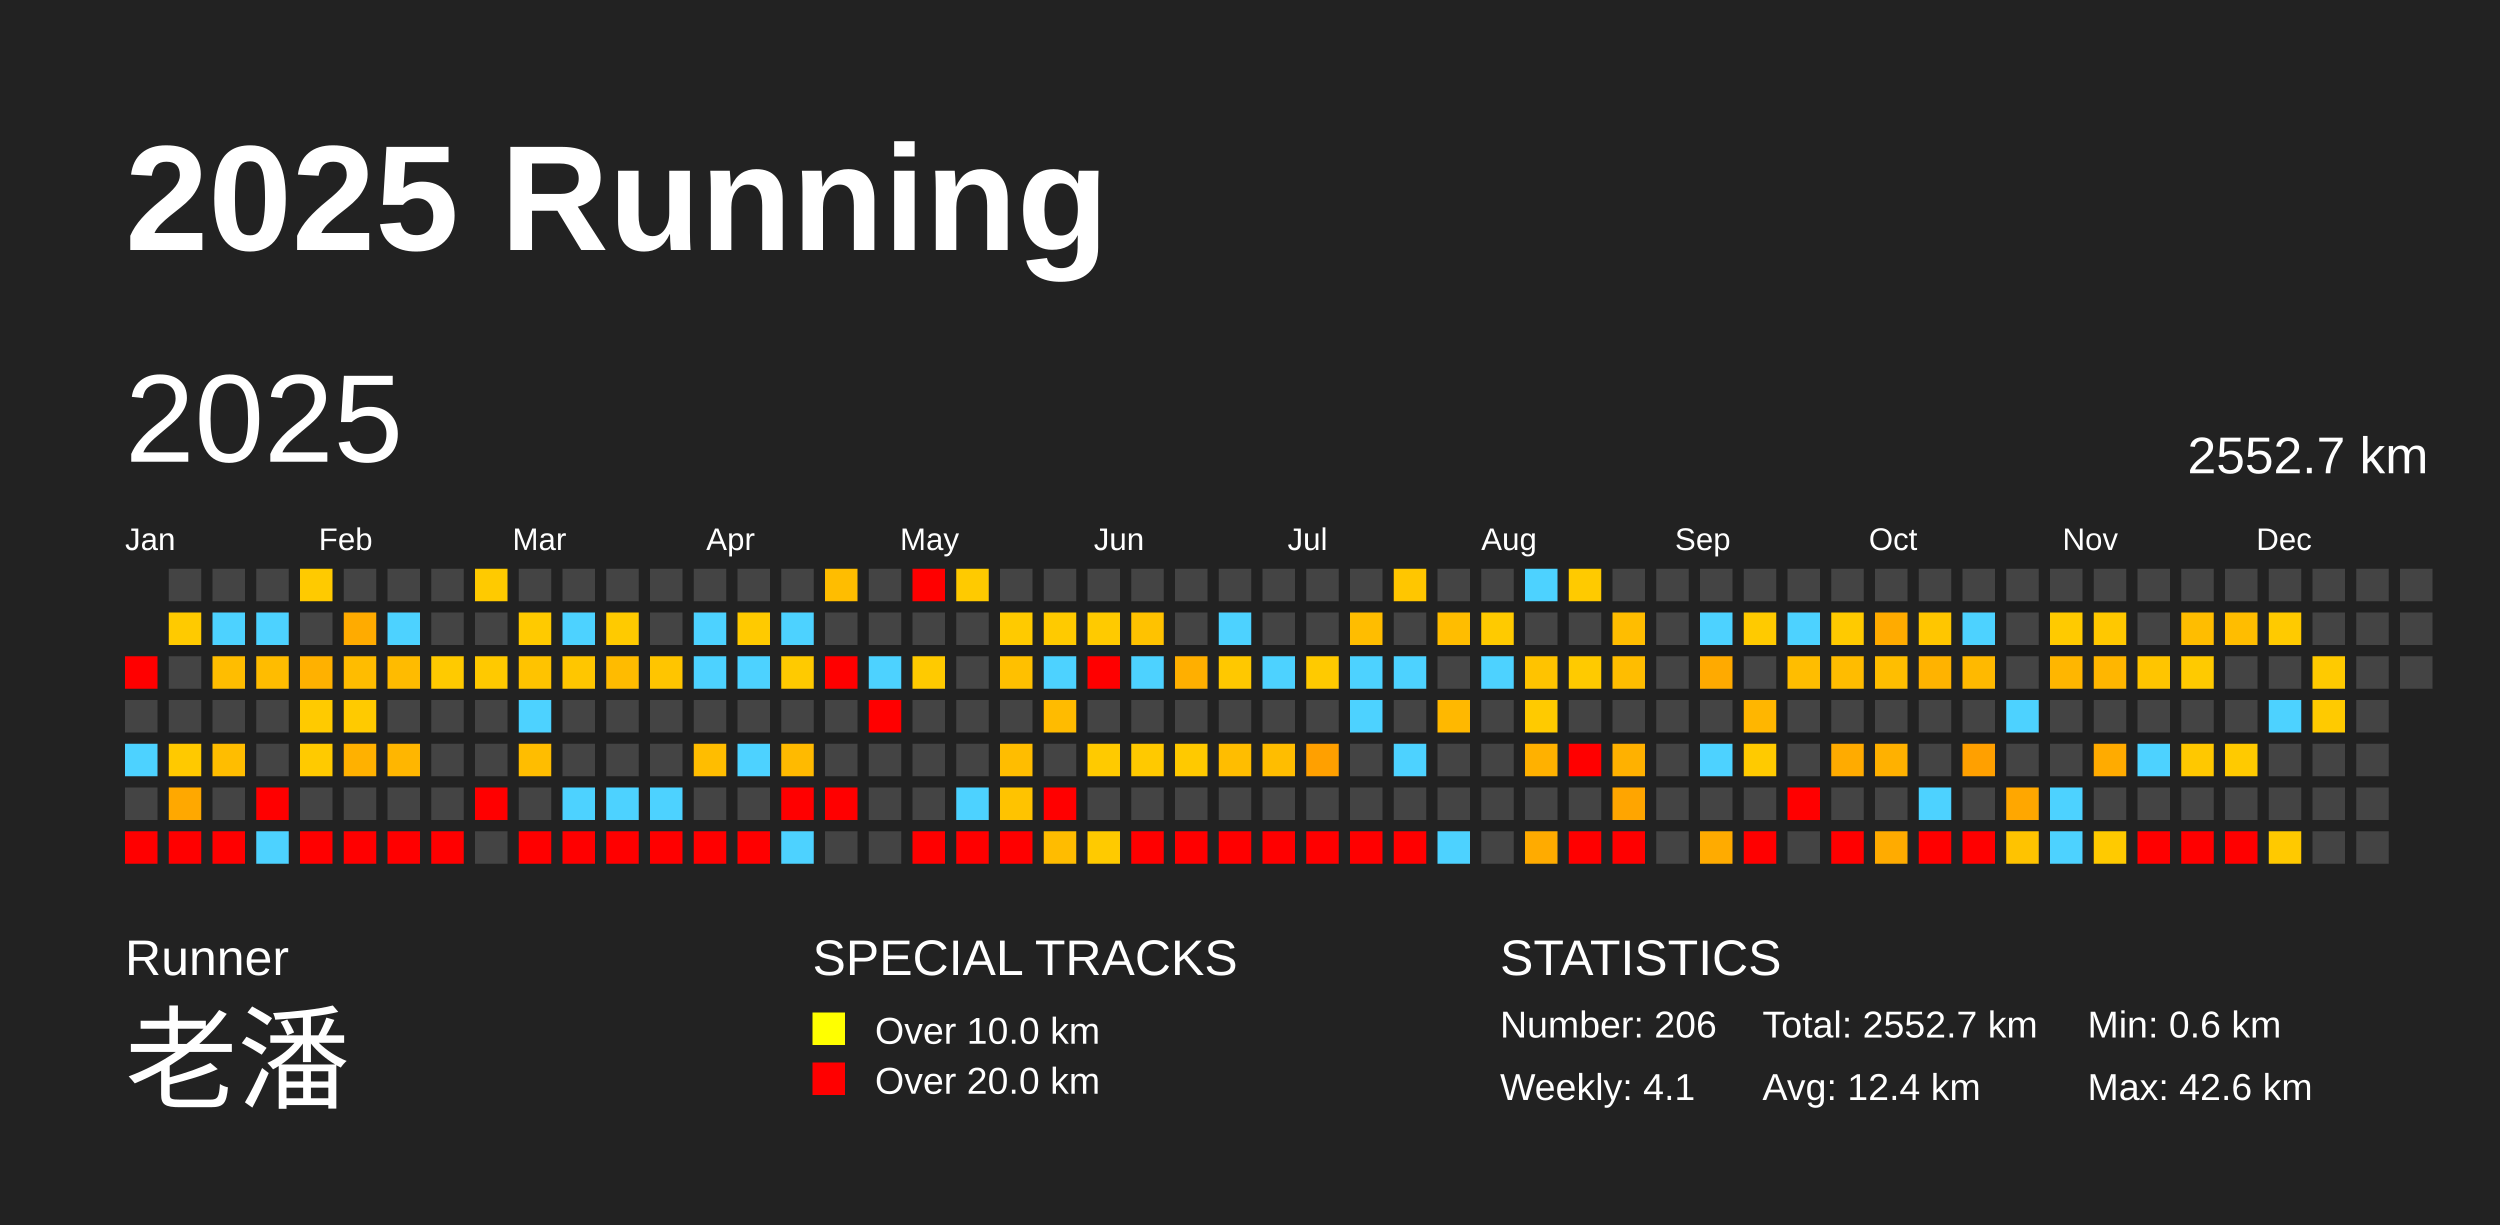
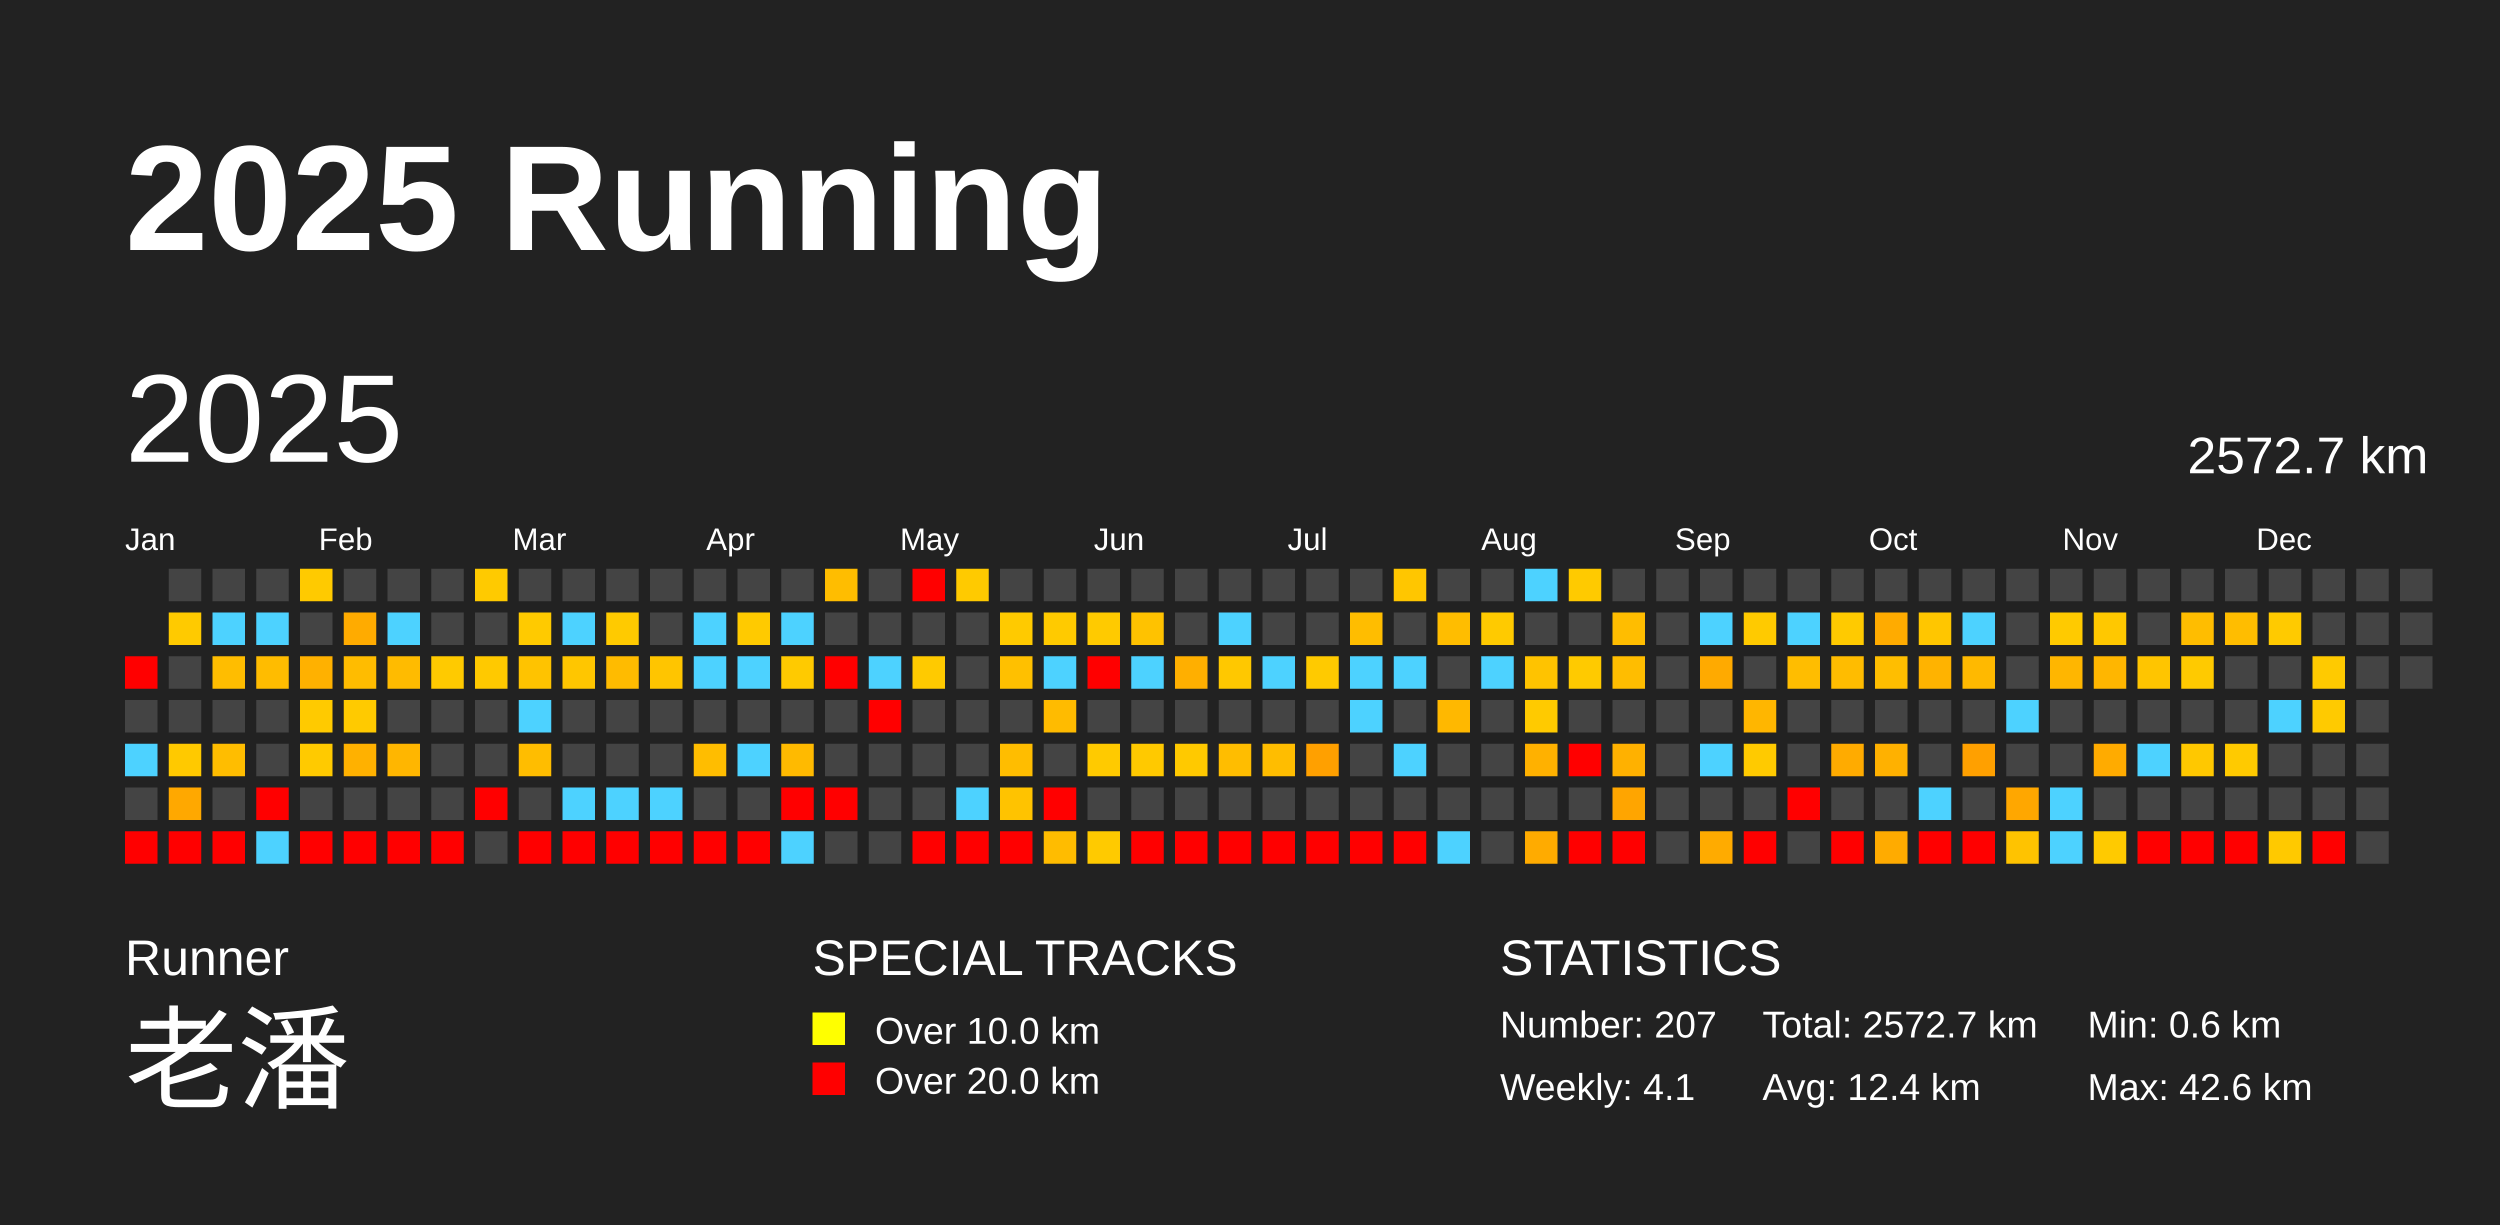
<svg xmlns="http://www.w3.org/2000/svg" baseProfile="full" height="98mm" version="1.1" viewBox="0,0,200,98" width="200mm">
  <defs />
  <rect fill="#222222" height="98" width="200" x="0" y="0" />
  <text fill="#FFFFFF" style="font-size:12px; font-family:Arial; font-weight:bold;" x="10" y="20">2025 Running</text>
  <text fill="#FFFFFF" style="font-size:4px; font-family:Arial" x="10" y="78">Runner</text>
  <text fill="#FFFFFF" style="font-size:9px; font-family:Arial" x="10" y="88">老潘</text>
  <text fill="#FFFFFF" style="font-size:4px; font-family:Arial" x="65" y="78">SPECIAL TRACKS</text>
  <rect fill="yellow" height="2.6" width="2.6" x="65" y="81" />
  <text fill="#FFFFFF" style="font-size:3px; font-family:Arial" x="70" y="83.5">Over 10.0 km</text>
  <rect fill="red" height="2.6" width="2.6" x="65" y="85" />
  <text fill="#FFFFFF" style="font-size:3px; font-family:Arial" x="70" y="87.5">Over 20.0 km</text>
  <text fill="#FFFFFF" style="font-size:4px; font-family:Arial" x="120" y="78">STATISTICS</text>
-   <text fill="#FFFFFF" style="font-size:3px; font-family:Arial" x="120" y="83">Number: 206</text>
+   <text fill="#FFFFFF" style="font-size:3px; font-family:Arial" x="120" y="83">Number: 207</text>
  <text fill="#FFFFFF" style="font-size:3px; font-family:Arial" x="120" y="88">Weekly: 4.1</text>
-   <text fill="#FFFFFF" style="font-size:3px; font-family:Arial" x="141" y="83">Total: 2552.7 km</text>
+   <text fill="#FFFFFF" style="font-size:3px; font-family:Arial" x="141" y="83">Total: 2572.7 km</text>
  <text fill="#FFFFFF" style="font-size:3px; font-family:Arial" x="141" y="88">Avg: 12.4 km</text>
  <text fill="#FFFFFF" style="font-size:3px; font-family:Arial" x="167" y="83">Min: 0.6 km</text>
  <text fill="#FFFFFF" style="font-size:3px; font-family:Arial" x="167" y="88">Max: 42.6 km</text>
  <text dominant-baseline="hanging" fill="#FFFFFF" style="font-size:10.0px; font-family:Arial;" x="10" y="30">2025</text>
-   <text dominant-baseline="hanging" fill="#FFFFFF" style="font-size:4.125px; font-family:Arial;" x="175" y="35">2552.7 km</text>
+   <text dominant-baseline="hanging" fill="#FFFFFF" style="font-size:4.125px; font-family:Arial;" x="175" y="35">2572.7 km</text>
  <text fill="#FFFFFF" style="font-size:2.5px; font-family:Arial" x="10.0" y="44">Jan</text>
  <text fill="#FFFFFF" style="font-size:2.5px; font-family:Arial" x="25.5" y="44">Feb</text>
  <text fill="#FFFFFF" style="font-size:2.5px; font-family:Arial" x="41.0" y="44">Mar</text>
  <text fill="#FFFFFF" style="font-size:2.5px; font-family:Arial" x="56.5" y="44">Apr</text>
  <text fill="#FFFFFF" style="font-size:2.5px; font-family:Arial" x="72.0" y="44">May</text>
  <text fill="#FFFFFF" style="font-size:2.5px; font-family:Arial" x="87.5" y="44">Jun</text>
  <text fill="#FFFFFF" style="font-size:2.5px; font-family:Arial" x="103.0" y="44">Jul</text>
  <text fill="#FFFFFF" style="font-size:2.5px; font-family:Arial" x="118.5" y="44">Aug</text>
  <text fill="#FFFFFF" style="font-size:2.5px; font-family:Arial" x="134.0" y="44">Sep</text>
  <text fill="#FFFFFF" style="font-size:2.5px; font-family:Arial" x="149.5" y="44">Oct</text>
  <text fill="#FFFFFF" style="font-size:2.5px; font-family:Arial" x="165.0" y="44">Nov</text>
  <text fill="#FFFFFF" style="font-size:2.5px; font-family:Arial" x="180.5" y="44">Dec</text>
  <rect fill="red" height="2.6" width="2.6" x="10.0" y="52.5" />
  <rect fill="#444444" height="2.6" width="2.6" x="10.0" y="56.0" />
  <rect fill="#4dd2ff" height="2.6" width="2.6" x="10.0" y="59.5" />
  <rect fill="#444444" height="2.6" width="2.6" x="10.0" y="63.0" />
  <rect fill="red" height="2.6" width="2.6" x="10.0" y="66.5" />
  <rect fill="#444444" height="2.6" width="2.6" x="13.5" y="45.5" />
  <rect fill="#ffca00" height="2.6" width="2.6" x="13.5" y="49.0" />
  <rect fill="#444444" height="2.6" width="2.6" x="13.5" y="52.5" />
  <rect fill="#444444" height="2.6" width="2.6" x="13.5" y="56.0" />
  <rect fill="#ffc900" height="2.6" width="2.6" x="13.5" y="59.5" />
  <rect fill="#ffa800" height="2.6" width="2.6" x="13.5" y="63.0" />
  <rect fill="red" height="2.6" width="2.6" x="13.5" y="66.5" />
  <rect fill="#444444" height="2.6" width="2.6" x="17.0" y="45.5" />
  <rect fill="#4dd2ff" height="2.6" width="2.6" x="17.0" y="49.0" />
  <rect fill="#ffbd00" height="2.6" width="2.6" x="17.0" y="52.5" />
  <rect fill="#444444" height="2.6" width="2.6" x="17.0" y="56.0" />
  <rect fill="#ffbd00" height="2.6" width="2.6" x="17.0" y="59.5" />
  <rect fill="#444444" height="2.6" width="2.6" x="17.0" y="63.0" />
  <rect fill="red" height="2.6" width="2.6" x="17.0" y="66.5" />
  <rect fill="#444444" height="2.6" width="2.6" x="20.5" y="45.5" />
  <rect fill="#4dd2ff" height="2.6" width="2.6" x="20.5" y="49.0" />
  <rect fill="#ffbc00" height="2.6" width="2.6" x="20.5" y="52.5" />
  <rect fill="#444444" height="2.6" width="2.6" x="20.5" y="56.0" />
  <rect fill="#444444" height="2.6" width="2.6" x="20.5" y="59.5" />
  <rect fill="red" height="2.6" width="2.6" x="20.5" y="63.0" />
  <rect fill="#4dd2ff" height="2.6" width="2.6" x="20.5" y="66.5" />
  <rect fill="#ffca00" height="2.6" width="2.6" x="24.0" y="45.5" />
  <rect fill="#444444" height="2.6" width="2.6" x="24.0" y="49.0" />
  <rect fill="#ffb100" height="2.6" width="2.6" x="24.0" y="52.5" />
  <rect fill="#ffca00" height="2.6" width="2.6" x="24.0" y="56.0" />
  <rect fill="#ffca00" height="2.6" width="2.6" x="24.0" y="59.5" />
  <rect fill="#444444" height="2.6" width="2.6" x="24.0" y="63.0" />
  <rect fill="red" height="2.6" width="2.6" x="24.0" y="66.5" />
  <rect fill="#444444" height="2.6" width="2.6" x="27.5" y="45.5" />
  <rect fill="#ffab00" height="2.6" width="2.6" x="27.5" y="49.0" />
  <rect fill="#ffbc00" height="2.6" width="2.6" x="27.5" y="52.5" />
  <rect fill="#ffca00" height="2.6" width="2.6" x="27.5" y="56.0" />
  <rect fill="#ffb100" height="2.6" width="2.6" x="27.5" y="59.5" />
  <rect fill="#444444" height="2.6" width="2.6" x="27.5" y="63.0" />
  <rect fill="red" height="2.6" width="2.6" x="27.5" y="66.5" />
  <rect fill="#444444" height="2.6" width="2.6" x="31.0" y="45.5" />
  <rect fill="#4dd2ff" height="2.6" width="2.6" x="31.0" y="49.0" />
  <rect fill="#ffbb00" height="2.6" width="2.6" x="31.0" y="52.5" />
  <rect fill="#444444" height="2.6" width="2.6" x="31.0" y="56.0" />
  <rect fill="#ffb600" height="2.6" width="2.6" x="31.0" y="59.5" />
  <rect fill="#444444" height="2.6" width="2.6" x="31.0" y="63.0" />
  <rect fill="red" height="2.6" width="2.6" x="31.0" y="66.5" />
  <rect fill="#444444" height="2.6" width="2.6" x="34.5" y="45.5" />
  <rect fill="#444444" height="2.6" width="2.6" x="34.5" y="49.0" />
  <rect fill="#ffca00" height="2.6" width="2.6" x="34.5" y="52.5" />
  <rect fill="#444444" height="2.6" width="2.6" x="34.5" y="56.0" />
  <rect fill="#444444" height="2.6" width="2.6" x="34.5" y="59.5" />
  <rect fill="#444444" height="2.6" width="2.6" x="34.5" y="63.0" />
  <rect fill="red" height="2.6" width="2.6" x="34.5" y="66.5" />
  <rect fill="#ffca00" height="2.6" width="2.6" x="38.0" y="45.5" />
  <rect fill="#444444" height="2.6" width="2.6" x="38.0" y="49.0" />
  <rect fill="#ffc900" height="2.6" width="2.6" x="38.0" y="52.5" />
  <rect fill="#444444" height="2.6" width="2.6" x="38.0" y="56.0" />
  <rect fill="#444444" height="2.6" width="2.6" x="38.0" y="59.5" />
  <rect fill="red" height="2.6" width="2.6" x="38.0" y="63.0" />
  <rect fill="#444444" height="2.6" width="2.6" x="38.0" y="66.5" />
  <rect fill="#444444" height="2.6" width="2.6" x="41.5" y="45.5" />
  <rect fill="#ffca00" height="2.6" width="2.6" x="41.5" y="49.0" />
  <rect fill="#ffc300" height="2.6" width="2.6" x="41.5" y="52.5" />
  <rect fill="#4dd2ff" height="2.6" width="2.6" x="41.5" y="56.0" />
  <rect fill="#ffbd00" height="2.6" width="2.6" x="41.5" y="59.5" />
  <rect fill="#444444" height="2.6" width="2.6" x="41.5" y="63.0" />
  <rect fill="red" height="2.6" width="2.6" x="41.5" y="66.5" />
  <rect fill="#444444" height="2.6" width="2.6" x="45.0" y="45.5" />
  <rect fill="#4dd2ff" height="2.6" width="2.6" x="45.0" y="49.0" />
  <rect fill="#ffc600" height="2.6" width="2.6" x="45.0" y="52.5" />
  <rect fill="#444444" height="2.6" width="2.6" x="45.0" y="56.0" />
  <rect fill="#444444" height="2.6" width="2.6" x="45.0" y="59.5" />
  <rect fill="#4dd2ff" height="2.6" width="2.6" x="45.0" y="63.0" />
  <rect fill="red" height="2.6" width="2.6" x="45.0" y="66.5" />
  <rect fill="#444444" height="2.6" width="2.6" x="48.5" y="45.5" />
  <rect fill="#ffca00" height="2.6" width="2.6" x="48.5" y="49.0" />
  <rect fill="#ffbb00" height="2.6" width="2.6" x="48.5" y="52.5" />
  <rect fill="#444444" height="2.6" width="2.6" x="48.5" y="56.0" />
  <rect fill="#444444" height="2.6" width="2.6" x="48.5" y="59.5" />
  <rect fill="#4dd2ff" height="2.6" width="2.6" x="48.5" y="63.0" />
  <rect fill="red" height="2.6" width="2.6" x="48.5" y="66.5" />
  <rect fill="#444444" height="2.6" width="2.6" x="52.0" y="45.5" />
  <rect fill="#444444" height="2.6" width="2.6" x="52.0" y="49.0" />
  <rect fill="#ffc500" height="2.6" width="2.6" x="52.0" y="52.5" />
  <rect fill="#444444" height="2.6" width="2.6" x="52.0" y="56.0" />
  <rect fill="#444444" height="2.6" width="2.6" x="52.0" y="59.5" />
  <rect fill="#4dd2ff" height="2.6" width="2.6" x="52.0" y="63.0" />
  <rect fill="red" height="2.6" width="2.6" x="52.0" y="66.5" />
  <rect fill="#444444" height="2.6" width="2.6" x="55.5" y="45.5" />
  <rect fill="#4dd2ff" height="2.6" width="2.6" x="55.5" y="49.0" />
  <rect fill="#4dd2ff" height="2.6" width="2.6" x="55.5" y="52.5" />
  <rect fill="#444444" height="2.6" width="2.6" x="55.5" y="56.0" />
  <rect fill="#ffbd00" height="2.6" width="2.6" x="55.5" y="59.5" />
  <rect fill="#444444" height="2.6" width="2.6" x="55.5" y="63.0" />
  <rect fill="red" height="2.6" width="2.6" x="55.5" y="66.5" />
  <rect fill="#444444" height="2.6" width="2.6" x="59.0" y="45.5" />
  <rect fill="#ffca00" height="2.6" width="2.6" x="59.0" y="49.0" />
  <rect fill="#4dd2ff" height="2.6" width="2.6" x="59.0" y="52.5" />
  <rect fill="#444444" height="2.6" width="2.6" x="59.0" y="56.0" />
  <rect fill="#4dd2ff" height="2.6" width="2.6" x="59.0" y="59.5" />
  <rect fill="#444444" height="2.6" width="2.6" x="59.0" y="63.0" />
  <rect fill="red" height="2.6" width="2.6" x="59.0" y="66.5" />
  <rect fill="#444444" height="2.6" width="2.6" x="62.5" y="45.5" />
  <rect fill="#4dd2ff" height="2.6" width="2.6" x="62.5" y="49.0" />
  <rect fill="#ffca00" height="2.6" width="2.6" x="62.5" y="52.5" />
  <rect fill="#444444" height="2.6" width="2.6" x="62.5" y="56.0" />
  <rect fill="#ffba00" height="2.6" width="2.6" x="62.5" y="59.5" />
  <rect fill="red" height="2.6" width="2.6" x="62.5" y="63.0" />
  <rect fill="#4dd2ff" height="2.6" width="2.6" x="62.5" y="66.5" />
  <rect fill="#ffbd00" height="2.6" width="2.6" x="66.0" y="45.5" />
  <rect fill="#444444" height="2.6" width="2.6" x="66.0" y="49.0" />
  <rect fill="red" height="2.6" width="2.6" x="66.0" y="52.5" />
  <rect fill="#444444" height="2.6" width="2.6" x="66.0" y="56.0" />
  <rect fill="#444444" height="2.6" width="2.6" x="66.0" y="59.5" />
  <rect fill="red" height="2.6" width="2.6" x="66.0" y="63.0" />
  <rect fill="#444444" height="2.6" width="2.6" x="66.0" y="66.5" />
  <rect fill="#444444" height="2.6" width="2.6" x="69.5" y="45.5" />
  <rect fill="#444444" height="2.6" width="2.6" x="69.5" y="49.0" />
  <rect fill="#4dd2ff" height="2.6" width="2.6" x="69.5" y="52.5" />
  <rect fill="red" height="2.6" width="2.6" x="69.5" y="56.0" />
  <rect fill="#444444" height="2.6" width="2.6" x="69.5" y="59.5" />
  <rect fill="#444444" height="2.6" width="2.6" x="69.5" y="63.0" />
  <rect fill="#444444" height="2.6" width="2.6" x="69.5" y="66.5" />
  <rect fill="red" height="2.6" width="2.6" x="73.0" y="45.5" />
  <rect fill="#444444" height="2.6" width="2.6" x="73.0" y="49.0" />
  <rect fill="#ffca00" height="2.6" width="2.6" x="73.0" y="52.5" />
  <rect fill="#444444" height="2.6" width="2.6" x="73.0" y="56.0" />
  <rect fill="#444444" height="2.6" width="2.6" x="73.0" y="59.5" />
  <rect fill="#444444" height="2.6" width="2.6" x="73.0" y="63.0" />
  <rect fill="red" height="2.6" width="2.6" x="73.0" y="66.5" />
  <rect fill="#ffca00" height="2.6" width="2.6" x="76.5" y="45.5" />
  <rect fill="#444444" height="2.6" width="2.6" x="76.5" y="49.0" />
  <rect fill="#444444" height="2.6" width="2.6" x="76.5" y="52.5" />
  <rect fill="#444444" height="2.6" width="2.6" x="76.5" y="56.0" />
  <rect fill="#444444" height="2.6" width="2.6" x="76.5" y="59.5" />
  <rect fill="#4dd2ff" height="2.6" width="2.6" x="76.5" y="63.0" />
  <rect fill="red" height="2.6" width="2.6" x="76.5" y="66.5" />
  <rect fill="#444444" height="2.6" width="2.6" x="80.0" y="45.5" />
  <rect fill="#ffca00" height="2.6" width="2.6" x="80.0" y="49.0" />
  <rect fill="#ffc000" height="2.6" width="2.6" x="80.0" y="52.5" />
  <rect fill="#444444" height="2.6" width="2.6" x="80.0" y="56.0" />
  <rect fill="#ffbd00" height="2.6" width="2.6" x="80.0" y="59.5" />
  <rect fill="#ffc300" height="2.6" width="2.6" x="80.0" y="63.0" />
  <rect fill="red" height="2.6" width="2.6" x="80.0" y="66.5" />
  <rect fill="#444444" height="2.6" width="2.6" x="83.5" y="45.5" />
  <rect fill="#ffca00" height="2.6" width="2.6" x="83.5" y="49.0" />
  <rect fill="#4dd2ff" height="2.6" width="2.6" x="83.5" y="52.5" />
  <rect fill="#ffbb00" height="2.6" width="2.6" x="83.5" y="56.0" />
  <rect fill="#444444" height="2.6" width="2.6" x="83.5" y="59.5" />
  <rect fill="red" height="2.6" width="2.6" x="83.5" y="63.0" />
  <rect fill="#ffbc00" height="2.6" width="2.6" x="83.5" y="66.5" />
  <rect fill="#444444" height="2.6" width="2.6" x="87.0" y="45.5" />
  <rect fill="#ffca00" height="2.6" width="2.6" x="87.0" y="49.0" />
  <rect fill="red" height="2.6" width="2.6" x="87.0" y="52.5" />
  <rect fill="#444444" height="2.6" width="2.6" x="87.0" y="56.0" />
  <rect fill="#ffca00" height="2.6" width="2.6" x="87.0" y="59.5" />
  <rect fill="#444444" height="2.6" width="2.6" x="87.0" y="63.0" />
  <rect fill="#ffca00" height="2.6" width="2.6" x="87.0" y="66.5" />
  <rect fill="#444444" height="2.6" width="2.6" x="90.5" y="45.5" />
  <rect fill="#ffc200" height="2.6" width="2.6" x="90.5" y="49.0" />
  <rect fill="#4dd2ff" height="2.6" width="2.6" x="90.5" y="52.5" />
  <rect fill="#444444" height="2.6" width="2.6" x="90.5" y="56.0" />
  <rect fill="#ffc900" height="2.6" width="2.6" x="90.5" y="59.5" />
  <rect fill="#444444" height="2.6" width="2.6" x="90.5" y="63.0" />
  <rect fill="red" height="2.6" width="2.6" x="90.5" y="66.5" />
  <rect fill="#444444" height="2.6" width="2.6" x="94.0" y="45.5" />
  <rect fill="#444444" height="2.6" width="2.6" x="94.0" y="49.0" />
  <rect fill="#ffaf00" height="2.6" width="2.6" x="94.0" y="52.5" />
  <rect fill="#444444" height="2.6" width="2.6" x="94.0" y="56.0" />
  <rect fill="#ffc900" height="2.6" width="2.6" x="94.0" y="59.5" />
  <rect fill="#444444" height="2.6" width="2.6" x="94.0" y="63.0" />
  <rect fill="red" height="2.6" width="2.6" x="94.0" y="66.5" />
  <rect fill="#444444" height="2.6" width="2.6" x="97.5" y="45.5" />
  <rect fill="#4dd2ff" height="2.6" width="2.6" x="97.5" y="49.0" />
  <rect fill="#ffc800" height="2.6" width="2.6" x="97.5" y="52.5" />
  <rect fill="#444444" height="2.6" width="2.6" x="97.5" y="56.0" />
  <rect fill="#ffbd00" height="2.6" width="2.6" x="97.5" y="59.5" />
  <rect fill="#444444" height="2.6" width="2.6" x="97.5" y="63.0" />
  <rect fill="red" height="2.6" width="2.6" x="97.5" y="66.5" />
  <rect fill="#444444" height="2.6" width="2.6" x="101.0" y="45.5" />
  <rect fill="#444444" height="2.6" width="2.6" x="101.0" y="49.0" />
  <rect fill="#4dd2ff" height="2.6" width="2.6" x="101.0" y="52.5" />
  <rect fill="#444444" height="2.6" width="2.6" x="101.0" y="56.0" />
  <rect fill="#ffbd00" height="2.6" width="2.6" x="101.0" y="59.5" />
  <rect fill="#444444" height="2.6" width="2.6" x="101.0" y="63.0" />
  <rect fill="red" height="2.6" width="2.6" x="101.0" y="66.5" />
  <rect fill="#444444" height="2.6" width="2.6" x="104.5" y="45.5" />
  <rect fill="#444444" height="2.6" width="2.6" x="104.5" y="49.0" />
  <rect fill="#ffca00" height="2.6" width="2.6" x="104.5" y="52.5" />
  <rect fill="#444444" height="2.6" width="2.6" x="104.5" y="56.0" />
  <rect fill="#ffa000" height="2.6" width="2.6" x="104.5" y="59.5" />
  <rect fill="#444444" height="2.6" width="2.6" x="104.5" y="63.0" />
  <rect fill="red" height="2.6" width="2.6" x="104.5" y="66.5" />
  <rect fill="#444444" height="2.6" width="2.6" x="108.0" y="45.5" />
  <rect fill="#ffbd00" height="2.6" width="2.6" x="108.0" y="49.0" />
  <rect fill="#4dd2ff" height="2.6" width="2.6" x="108.0" y="52.5" />
  <rect fill="#4dd2ff" height="2.6" width="2.6" x="108.0" y="56.0" />
  <rect fill="#444444" height="2.6" width="2.6" x="108.0" y="59.5" />
  <rect fill="#444444" height="2.6" width="2.6" x="108.0" y="63.0" />
  <rect fill="red" height="2.6" width="2.6" x="108.0" y="66.5" />
  <rect fill="#ffc600" height="2.6" width="2.6" x="111.5" y="45.5" />
  <rect fill="#444444" height="2.6" width="2.6" x="111.5" y="49.0" />
  <rect fill="#4dd2ff" height="2.6" width="2.6" x="111.5" y="52.5" />
  <rect fill="#444444" height="2.6" width="2.6" x="111.5" y="56.0" />
  <rect fill="#4dd2ff" height="2.6" width="2.6" x="111.5" y="59.5" />
  <rect fill="#444444" height="2.6" width="2.6" x="111.5" y="63.0" />
  <rect fill="red" height="2.6" width="2.6" x="111.5" y="66.5" />
  <rect fill="#444444" height="2.6" width="2.6" x="115.0" y="45.5" />
  <rect fill="#ffbd00" height="2.6" width="2.6" x="115.0" y="49.0" />
  <rect fill="#444444" height="2.6" width="2.6" x="115.0" y="52.5" />
  <rect fill="#ffb800" height="2.6" width="2.6" x="115.0" y="56.0" />
  <rect fill="#444444" height="2.6" width="2.6" x="115.0" y="59.5" />
  <rect fill="#444444" height="2.6" width="2.6" x="115.0" y="63.0" />
  <rect fill="#4dd2ff" height="2.6" width="2.6" x="115.0" y="66.5" />
  <rect fill="#444444" height="2.6" width="2.6" x="118.5" y="45.5" />
  <rect fill="#ffca00" height="2.6" width="2.6" x="118.5" y="49.0" />
  <rect fill="#4dd2ff" height="2.6" width="2.6" x="118.5" y="52.5" />
  <rect fill="#444444" height="2.6" width="2.6" x="118.5" y="56.0" />
  <rect fill="#444444" height="2.6" width="2.6" x="118.5" y="59.5" />
  <rect fill="#444444" height="2.6" width="2.6" x="118.5" y="63.0" />
  <rect fill="#444444" height="2.6" width="2.6" x="118.5" y="66.5" />
  <rect fill="#4dd2ff" height="2.6" width="2.6" x="122.0" y="45.5" />
  <rect fill="#444444" height="2.6" width="2.6" x="122.0" y="49.0" />
  <rect fill="#ffc300" height="2.6" width="2.6" x="122.0" y="52.5" />
  <rect fill="#ffca00" height="2.6" width="2.6" x="122.0" y="56.0" />
  <rect fill="#ffb100" height="2.6" width="2.6" x="122.0" y="59.5" />
  <rect fill="#444444" height="2.6" width="2.6" x="122.0" y="63.0" />
  <rect fill="#ffab00" height="2.6" width="2.6" x="122.0" y="66.5" />
  <rect fill="#ffca00" height="2.6" width="2.6" x="125.5" y="45.5" />
  <rect fill="#444444" height="2.6" width="2.6" x="125.5" y="49.0" />
  <rect fill="#ffca00" height="2.6" width="2.6" x="125.5" y="52.5" />
  <rect fill="#444444" height="2.6" width="2.6" x="125.5" y="56.0" />
  <rect fill="red" height="2.6" width="2.6" x="125.5" y="59.5" />
  <rect fill="#444444" height="2.6" width="2.6" x="125.5" y="63.0" />
  <rect fill="red" height="2.6" width="2.6" x="125.5" y="66.5" />
  <rect fill="#444444" height="2.6" width="2.6" x="129.0" y="45.5" />
  <rect fill="#ffbd00" height="2.6" width="2.6" x="129.0" y="49.0" />
  <rect fill="#ffbd00" height="2.6" width="2.6" x="129.0" y="52.5" />
  <rect fill="#444444" height="2.6" width="2.6" x="129.0" y="56.0" />
  <rect fill="#ffb100" height="2.6" width="2.6" x="129.0" y="59.5" />
  <rect fill="#ffa500" height="2.6" width="2.6" x="129.0" y="63.0" />
  <rect fill="red" height="2.6" width="2.6" x="129.0" y="66.5" />
  <rect fill="#444444" height="2.6" width="2.6" x="132.5" y="45.5" />
  <rect fill="#444444" height="2.6" width="2.6" x="132.5" y="49.0" />
  <rect fill="#444444" height="2.6" width="2.6" x="132.5" y="52.5" />
  <rect fill="#444444" height="2.6" width="2.6" x="132.5" y="56.0" />
  <rect fill="#444444" height="2.6" width="2.6" x="132.5" y="59.5" />
  <rect fill="#444444" height="2.6" width="2.6" x="132.5" y="63.0" />
  <rect fill="#444444" height="2.6" width="2.6" x="132.5" y="66.5" />
  <rect fill="#444444" height="2.6" width="2.6" x="136.0" y="45.5" />
  <rect fill="#4dd2ff" height="2.6" width="2.6" x="136.0" y="49.0" />
  <rect fill="#ffaa00" height="2.6" width="2.6" x="136.0" y="52.5" />
  <rect fill="#444444" height="2.6" width="2.6" x="136.0" y="56.0" />
  <rect fill="#4dd2ff" height="2.6" width="2.6" x="136.0" y="59.5" />
  <rect fill="#444444" height="2.6" width="2.6" x="136.0" y="63.0" />
  <rect fill="#ffab00" height="2.6" width="2.6" x="136.0" y="66.5" />
  <rect fill="#444444" height="2.6" width="2.6" x="139.5" y="45.5" />
  <rect fill="#ffca00" height="2.6" width="2.6" x="139.5" y="49.0" />
  <rect fill="#444444" height="2.6" width="2.6" x="139.5" y="52.5" />
  <rect fill="#ffb600" height="2.6" width="2.6" x="139.5" y="56.0" />
  <rect fill="#ffca00" height="2.6" width="2.6" x="139.5" y="59.5" />
  <rect fill="#444444" height="2.6" width="2.6" x="139.5" y="63.0" />
  <rect fill="red" height="2.6" width="2.6" x="139.5" y="66.5" />
  <rect fill="#444444" height="2.6" width="2.6" x="143.0" y="45.5" />
  <rect fill="#4dd2ff" height="2.6" width="2.6" x="143.0" y="49.0" />
  <rect fill="#ffbd00" height="2.6" width="2.6" x="143.0" y="52.5" />
  <rect fill="#444444" height="2.6" width="2.6" x="143.0" y="56.0" />
  <rect fill="#444444" height="2.6" width="2.6" x="143.0" y="59.5" />
  <rect fill="red" height="2.6" width="2.6" x="143.0" y="63.0" />
  <rect fill="#444444" height="2.6" width="2.6" x="143.0" y="66.5" />
  <rect fill="#444444" height="2.6" width="2.6" x="146.5" y="45.5" />
  <rect fill="#ffca00" height="2.6" width="2.6" x="146.5" y="49.0" />
  <rect fill="#ffbc00" height="2.6" width="2.6" x="146.5" y="52.5" />
  <rect fill="#444444" height="2.6" width="2.6" x="146.5" y="56.0" />
  <rect fill="#ffab00" height="2.6" width="2.6" x="146.5" y="59.5" />
  <rect fill="#444444" height="2.6" width="2.6" x="146.5" y="63.0" />
  <rect fill="red" height="2.6" width="2.6" x="146.5" y="66.5" />
  <rect fill="#444444" height="2.6" width="2.6" x="150.0" y="45.5" />
  <rect fill="#ffab00" height="2.6" width="2.6" x="150.0" y="49.0" />
  <rect fill="#ffbe00" height="2.6" width="2.6" x="150.0" y="52.5" />
  <rect fill="#444444" height="2.6" width="2.6" x="150.0" y="56.0" />
  <rect fill="#ffb100" height="2.6" width="2.6" x="150.0" y="59.5" />
  <rect fill="#444444" height="2.6" width="2.6" x="150.0" y="63.0" />
  <rect fill="#ffab00" height="2.6" width="2.6" x="150.0" y="66.5" />
  <rect fill="#444444" height="2.6" width="2.6" x="153.5" y="45.5" />
  <rect fill="#ffc600" height="2.6" width="2.6" x="153.5" y="49.0" />
  <rect fill="#ffb300" height="2.6" width="2.6" x="153.5" y="52.5" />
  <rect fill="#444444" height="2.6" width="2.6" x="153.5" y="56.0" />
  <rect fill="#444444" height="2.6" width="2.6" x="153.5" y="59.5" />
  <rect fill="#4dd2ff" height="2.6" width="2.6" x="153.5" y="63.0" />
  <rect fill="red" height="2.6" width="2.6" x="153.5" y="66.5" />
  <rect fill="#444444" height="2.6" width="2.6" x="157.0" y="45.5" />
  <rect fill="#4dd2ff" height="2.6" width="2.6" x="157.0" y="49.0" />
  <rect fill="#ffb900" height="2.6" width="2.6" x="157.0" y="52.5" />
  <rect fill="#444444" height="2.6" width="2.6" x="157.0" y="56.0" />
  <rect fill="#ffa000" height="2.6" width="2.6" x="157.0" y="59.5" />
  <rect fill="#444444" height="2.6" width="2.6" x="157.0" y="63.0" />
  <rect fill="red" height="2.6" width="2.6" x="157.0" y="66.5" />
  <rect fill="#444444" height="2.6" width="2.6" x="160.5" y="45.5" />
  <rect fill="#444444" height="2.6" width="2.6" x="160.5" y="49.0" />
  <rect fill="#444444" height="2.6" width="2.6" x="160.5" y="52.5" />
  <rect fill="#4dd2ff" height="2.6" width="2.6" x="160.5" y="56.0" />
  <rect fill="#444444" height="2.6" width="2.6" x="160.5" y="59.5" />
  <rect fill="#ffa700" height="2.6" width="2.6" x="160.5" y="63.0" />
  <rect fill="#ffc300" height="2.6" width="2.6" x="160.5" y="66.5" />
  <rect fill="#444444" height="2.6" width="2.6" x="164.0" y="45.5" />
  <rect fill="#ffca00" height="2.6" width="2.6" x="164.0" y="49.0" />
  <rect fill="#ffb600" height="2.6" width="2.6" x="164.0" y="52.5" />
  <rect fill="#444444" height="2.6" width="2.6" x="164.0" y="56.0" />
  <rect fill="#444444" height="2.6" width="2.6" x="164.0" y="59.5" />
  <rect fill="#4dd2ff" height="2.6" width="2.6" x="164.0" y="63.0" />
  <rect fill="#4dd2ff" height="2.6" width="2.6" x="164.0" y="66.5" />
  <rect fill="#444444" height="2.6" width="2.6" x="167.5" y="45.5" />
  <rect fill="#ffc800" height="2.6" width="2.6" x="167.5" y="49.0" />
  <rect fill="#ffb600" height="2.6" width="2.6" x="167.5" y="52.5" />
  <rect fill="#444444" height="2.6" width="2.6" x="167.5" y="56.0" />
  <rect fill="#ffab00" height="2.6" width="2.6" x="167.5" y="59.5" />
  <rect fill="#444444" height="2.6" width="2.6" x="167.5" y="63.0" />
  <rect fill="#ffca00" height="2.6" width="2.6" x="167.5" y="66.5" />
  <rect fill="#444444" height="2.6" width="2.6" x="171.0" y="45.5" />
  <rect fill="#444444" height="2.6" width="2.6" x="171.0" y="49.0" />
  <rect fill="#ffc500" height="2.6" width="2.6" x="171.0" y="52.5" />
  <rect fill="#444444" height="2.6" width="2.6" x="171.0" y="56.0" />
  <rect fill="#4dd2ff" height="2.6" width="2.6" x="171.0" y="59.5" />
  <rect fill="#444444" height="2.6" width="2.6" x="171.0" y="63.0" />
  <rect fill="red" height="2.6" width="2.6" x="171.0" y="66.5" />
  <rect fill="#444444" height="2.6" width="2.6" x="174.5" y="45.5" />
  <rect fill="#ffbd00" height="2.6" width="2.6" x="174.5" y="49.0" />
  <rect fill="#ffca00" height="2.6" width="2.6" x="174.5" y="52.5" />
  <rect fill="#444444" height="2.6" width="2.6" x="174.5" y="56.0" />
  <rect fill="#ffc800" height="2.6" width="2.6" x="174.5" y="59.5" />
  <rect fill="#444444" height="2.6" width="2.6" x="174.5" y="63.0" />
  <rect fill="red" height="2.6" width="2.6" x="174.5" y="66.5" />
  <rect fill="#444444" height="2.6" width="2.6" x="178.0" y="45.5" />
  <rect fill="#ffbd00" height="2.6" width="2.6" x="178.0" y="49.0" />
  <rect fill="#444444" height="2.6" width="2.6" x="178.0" y="52.5" />
  <rect fill="#444444" height="2.6" width="2.6" x="178.0" y="56.0" />
  <rect fill="#ffca00" height="2.6" width="2.6" x="178.0" y="59.5" />
  <rect fill="#444444" height="2.6" width="2.6" x="178.0" y="63.0" />
  <rect fill="red" height="2.6" width="2.6" x="178.0" y="66.5" />
  <rect fill="#444444" height="2.6" width="2.6" x="181.5" y="45.5" />
  <rect fill="#ffca00" height="2.6" width="2.6" x="181.5" y="49.0" />
  <rect fill="#444444" height="2.6" width="2.6" x="181.5" y="52.5" />
  <rect fill="#4dd2ff" height="2.6" width="2.6" x="181.5" y="56.0" />
  <rect fill="#444444" height="2.6" width="2.6" x="181.5" y="59.5" />
  <rect fill="#444444" height="2.6" width="2.6" x="181.5" y="63.0" />
  <rect fill="#ffc900" height="2.6" width="2.6" x="181.5" y="66.5" />
  <rect fill="#444444" height="2.6" width="2.6" x="185.0" y="45.5" />
  <rect fill="#444444" height="2.6" width="2.6" x="185.0" y="49.0" />
  <rect fill="#ffca00" height="2.6" width="2.6" x="185.0" y="52.5" />
  <rect fill="#ffca00" height="2.6" width="2.6" x="185.0" y="56.0" />
  <rect fill="#444444" height="2.6" width="2.6" x="185.0" y="59.5" />
  <rect fill="#444444" height="2.6" width="2.6" x="185.0" y="63.0" />
-   <rect fill="#444444" height="2.6" width="2.6" x="185.0" y="66.5" />
+   <rect fill="red" height="2.6" width="2.6" x="185.0" y="66.5" />
  <rect fill="#444444" height="2.6" width="2.6" x="188.5" y="45.5" />
  <rect fill="#444444" height="2.6" width="2.6" x="188.5" y="49.0" />
  <rect fill="#444444" height="2.6" width="2.6" x="188.5" y="52.5" />
  <rect fill="#444444" height="2.6" width="2.6" x="188.5" y="56.0" />
  <rect fill="#444444" height="2.6" width="2.6" x="188.5" y="59.5" />
  <rect fill="#444444" height="2.6" width="2.6" x="188.5" y="63.0" />
  <rect fill="#444444" height="2.6" width="2.6" x="188.5" y="66.5" />
  <rect fill="#444444" height="2.6" width="2.6" x="192.0" y="45.5" />
  <rect fill="#444444" height="2.6" width="2.6" x="192.0" y="49.0" />
  <rect fill="#444444" height="2.6" width="2.6" x="192.0" y="52.5" />
</svg>
